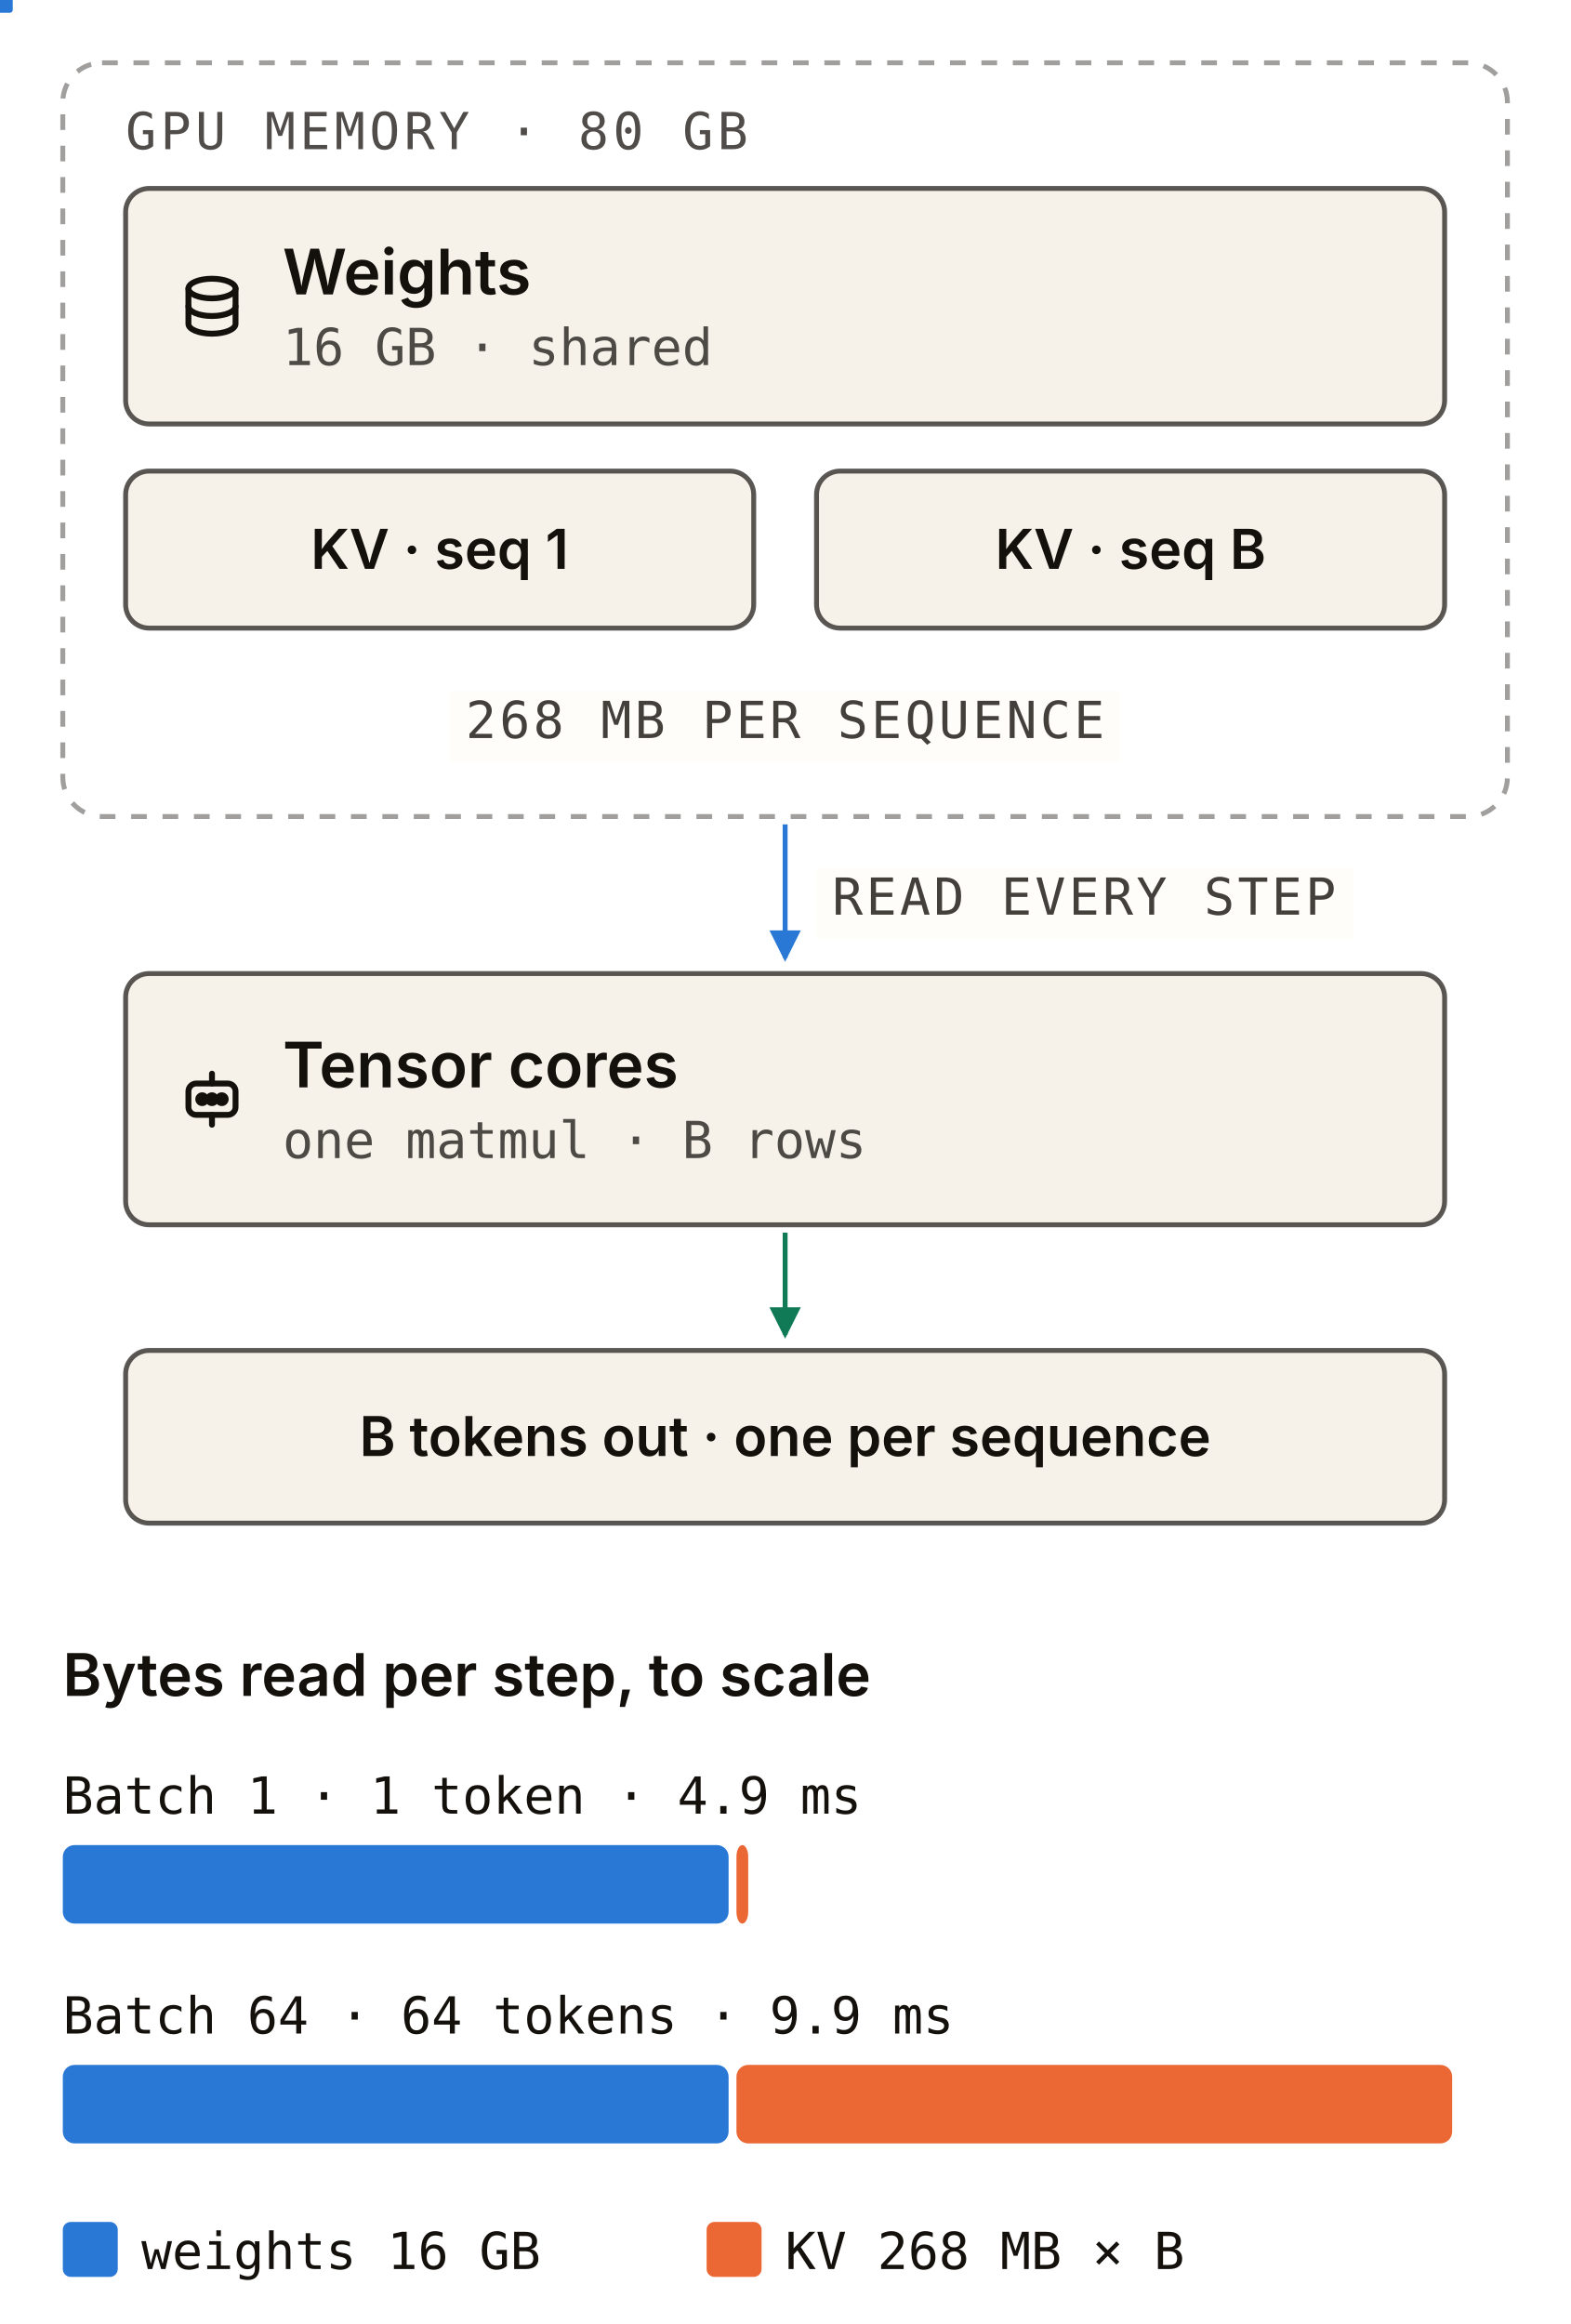
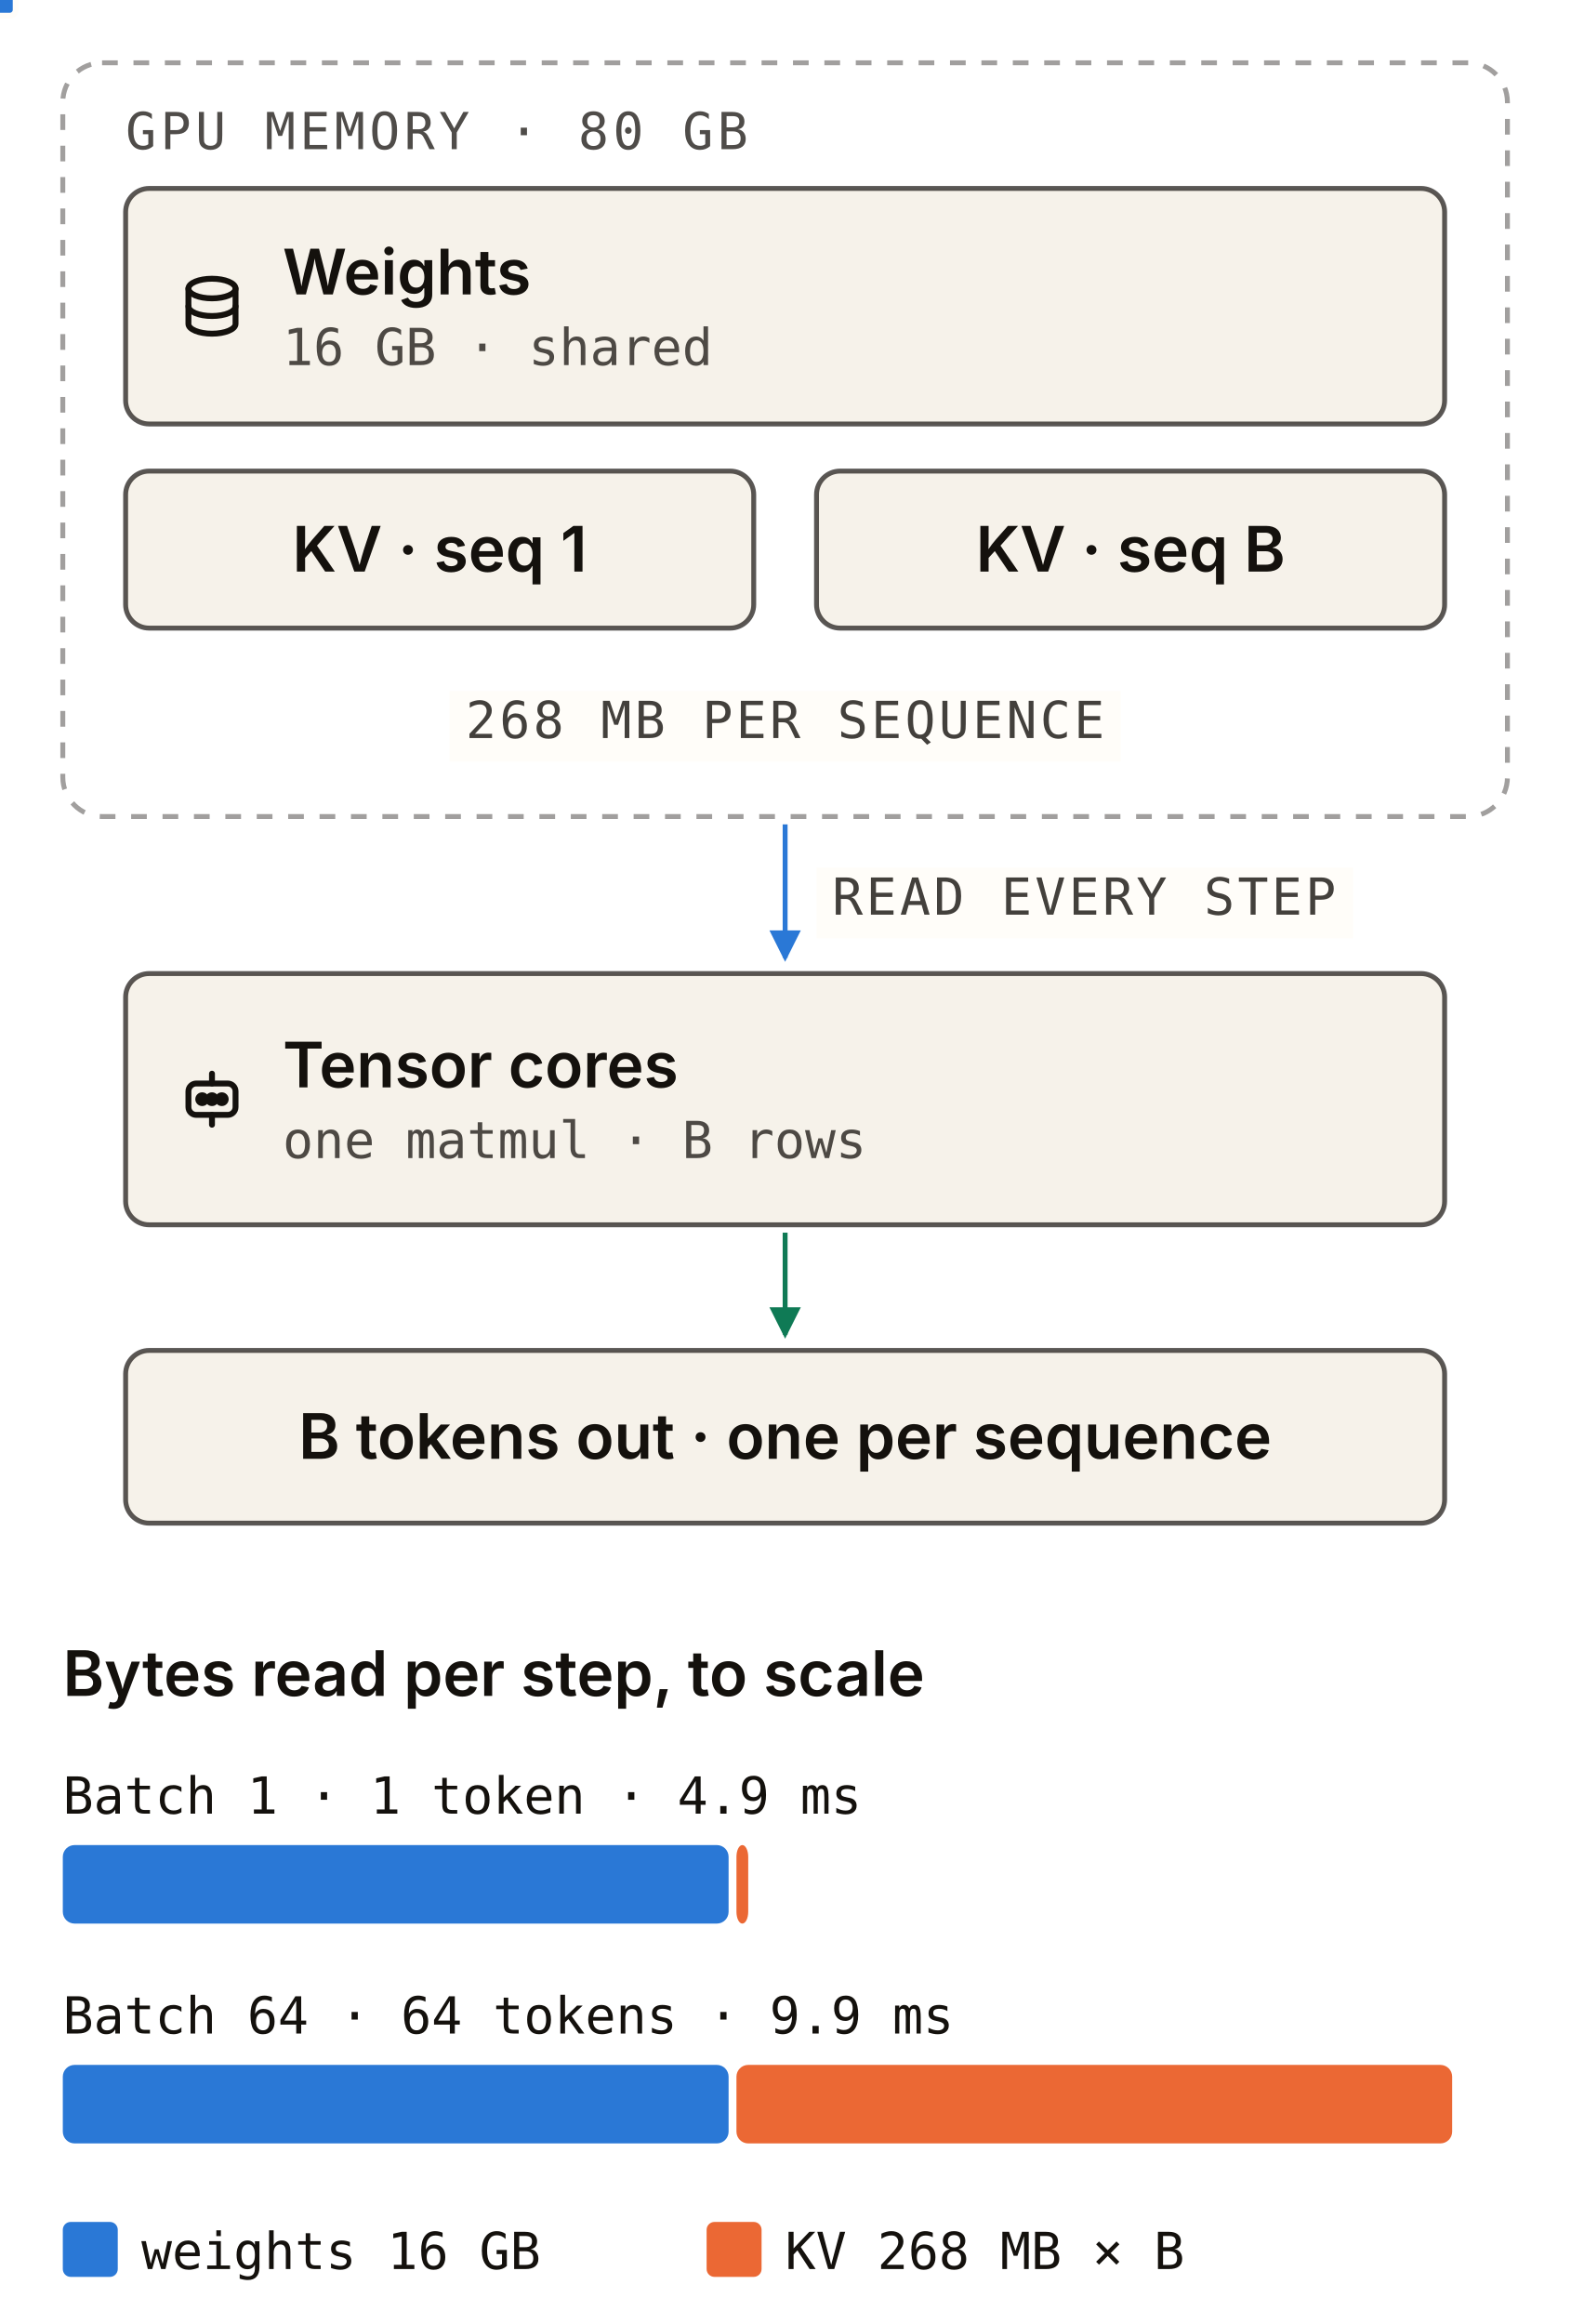
- <svg xmlns="http://www.w3.org/2000/svg" viewBox="0 0 400 592" width="400" height="592" color="#14110d" font-family="ui-sans-serif, system-ui, -apple-system, 'Segoe UI', Inter, Helvetica, Arial, sans-serif" role="img" aria-label="One decode step: the weights (16 GB, shared) and each sequence's KV cache (268 MB each) are read from GPU memory every step, one matmul runs over B rows, and B tokens come out, one per sequence. At batch 1 the step reads 16.3 GB for 1 token in 4.9 ms; at batch 64 it reads 33.2 GB for 64 tokens in 9.9 ms.">
+ <svg xmlns="http://www.w3.org/2000/svg" viewBox="0 0 400 592" width="350" height="518" color="#14110d" font-family="ui-sans-serif, system-ui, -apple-system, 'Segoe UI', Inter, Helvetica, Arial, sans-serif" role="img" aria-label="One decode step: the weights (16 GB, shared) and each sequence's KV cache (268 MB each) are read from GPU memory every step, one matmul runs over B rows, and B tokens come out, one per sequence. At batch 1 the step reads 16.3 GB for 1 token in 4.9 ms; at batch 64 it reads 33.2 GB for 64 tokens in 9.9 ms.">
  <style>text{user-select:none}</style>
  <g transform="translate(0,0)">
    <defs>
      <marker id="gbm-head" markerWidth="8" markerHeight="8" refX="7" refY="4" orient="auto-start-reverse" markerUnits="userSpaceOnUse">
        <path d="M0,0 L8,4 L0,8 z" fill="currentColor" />
      </marker>
      <marker id="gbm-head-accent" markerWidth="8" markerHeight="8" refX="7" refY="4" orient="auto-start-reverse" markerUnits="userSpaceOnUse">
        <path d="M0,0 L8,4 L0,8 z" fill="#0f7a55" />
      </marker>
      <marker id="gbm-head-request" markerWidth="8" markerHeight="8" refX="7" refY="4" orient="auto-start-reverse" markerUnits="userSpaceOnUse">
        <path d="M0,0 L8,4 L0,8 z" fill="#2a78d6" />
      </marker>
      <marker id="gbm-head-response" markerWidth="8" markerHeight="8" refX="7" refY="4" orient="auto-start-reverse" markerUnits="userSpaceOnUse">
        <path d="M0,0 L8,4 L0,8 z" fill="#0f7a55" />
      </marker>
      <marker id="gbm-head-change" markerWidth="8" markerHeight="8" refX="7" refY="4" orient="auto-start-reverse" markerUnits="userSpaceOnUse">
        <path d="M0,0 L8,4 L0,8 z" fill="#eb6834" />
      </marker>
    </defs>
    <g data-uipack="group">
      <g class="uipack__group-frame">
        <rect x="16" y="16" width="368" height="192" rx="10" fill="none" stroke="currentColor" stroke-opacity="0.4" stroke-width="1.25" stroke-dasharray="4 4" />
        <text x="32" y="38" font-size="13" font-family="ui-monospace, SFMono-Regular, Menlo, Consolas, monospace" letter-spacing=".08em" fill="currentColor" fill-opacity="0.75">GPU MEMORY · 80 GB</text>
      </g>
    </g>
    <g data-uipack="node">
      <rect x="32" y="48" width="336" height="60" rx="6" fill="#f6f2ea" stroke="currentColor" stroke-opacity="0.7" stroke-width="1.25" />
      <path class="uipack__touch-target" d="M 32 48 h 336 v 60 h -336 Z" fill="transparent" stroke="none" aria-hidden="true" />
      <g transform="translate(46, 70)" fill="none" stroke="currentColor" stroke-width="1.5" stroke-linecap="round" stroke-linejoin="round">
        <ellipse cx="8" cy="3.5" rx="6" ry="2.5" />
        <path d="M2 3.5v9c0 1.4 2.7 2.5 6 2.5s6-1.1 6-2.5v-9" />
        <path d="M2 8c0 1.4 2.7 2.5 6 2.5s6-1.1 6-2.5" />
      </g>
      <text x="72" y="75" text-anchor="start" font-size="16" font-weight="600" fill="currentColor">Weights</text>
      <text x="72" y="93" text-anchor="start" font-size="13" font-family="ui-monospace, SFMono-Regular, Menlo, Consolas, monospace" fill="currentColor" fill-opacity="0.75">16 GB · shared</text>
    </g>
    <g data-uipack="node">
      <rect x="32" y="120" width="160" height="40" rx="6" fill="#f6f2ea" stroke="currentColor" stroke-opacity="0.7" stroke-width="1.25" />
      <path class="uipack__touch-target" d="M 32 113 h 160 v 54 h -160 Z" fill="transparent" stroke="none" aria-hidden="true" />
-       <text x="112" y="144.9" text-anchor="middle" font-size="14" font-weight="600" fill="currentColor">KV · seq 1</text>
+       <text x="112" y="145.6" text-anchor="middle" font-size="16" font-weight="600" fill="currentColor">KV · seq 1</text>
    </g>
    <g data-uipack="node">
      <rect x="208" y="120" width="160" height="40" rx="6" fill="#f6f2ea" stroke="currentColor" stroke-opacity="0.7" stroke-width="1.25" />
      <path class="uipack__touch-target" d="M 208 113 h 160 v 54 h -160 Z" fill="transparent" stroke="none" aria-hidden="true" />
-       <text x="288" y="144.9" text-anchor="middle" font-size="14" font-weight="600" fill="currentColor">KV · seq B</text>
+       <text x="288" y="145.6" text-anchor="middle" font-size="16" font-weight="600" fill="currentColor">KV · seq B</text>
    </g>
    <g data-uipack="label">
      <rect x="114.49" y="176" width="171.02" height="18" fill="#fffdf9" />
      <text x="200" y="188" text-anchor="middle" font-size="13" font-family="ui-monospace, SFMono-Regular, Menlo, Consolas, monospace" letter-spacing=".06em" fill="currentColor" fill-opacity="0.8">268 MB PER SEQUENCE</text>
    </g>
    <path data-uipack="connector" data-kind="request" d="M200,210 L200,244" fill="none" stroke="#2a78d6" stroke-opacity="1" stroke-width="1.25" marker-end="url(#gbm-head-request)" />
    <g data-uipack="packet" data-kind="request">
      <g>
        <rect x="-4" y="-4" width="8" height="8" rx="1.5" fill="#2a78d6" stroke="#fffdf9" stroke-width="1.5" />
        <animateTransform attributeName="transform" type="scale" dur="0.9s" begin="0s" repeatCount="indefinite" calcMode="spline" values="0;1.2;1;1;0" keyTimes="0;0.12;0.2;0.8;1" keySplines="0.2 0.9 0.3 1;0.4 0 0.6 1;0 0 1 1;0.6 0 0.9 0.4" />
      </g>
      <animateMotion dur="0.9s" begin="0s" repeatCount="indefinite" path="M200,214 L200,236" calcMode="linear" />
    </g>
    <g data-uipack="label">
      <rect x="208" y="221" width="136.7" height="18" fill="#fffdf9" />
      <text x="212" y="233" text-anchor="start" font-size="13" font-family="ui-monospace, SFMono-Regular, Menlo, Consolas, monospace" letter-spacing=".06em" fill="currentColor" fill-opacity="0.8">READ EVERY STEP</text>
    </g>
    <g data-uipack="node">
      <rect x="32" y="248" width="336" height="64" rx="6" fill="#f6f2ea" stroke="currentColor" stroke-opacity="0.7" stroke-width="1.25" />
      <path class="uipack__touch-target" d="M 32 248 h 336 v 64 h -336 Z" fill="transparent" stroke="none" aria-hidden="true" />
      <g transform="translate(46, 272)" fill="none" stroke="currentColor" stroke-width="1.5" stroke-linecap="round" stroke-linejoin="round">
        <rect x="2" y="4" width="12" height="8" rx="2" />
        <circle cx="5.5" cy="8" r="1" fill="currentColor" />
        <circle cx="8" cy="8" r="1" fill="currentColor" />
        <circle cx="10.5" cy="8" r="1" fill="currentColor" />
        <path d="M8 1.5V4M8 12v2.5" />
      </g>
      <text x="72" y="277" text-anchor="start" font-size="16" font-weight="600" fill="currentColor">Tensor cores</text>
      <text x="72" y="295" text-anchor="start" font-size="13" font-family="ui-monospace, SFMono-Regular, Menlo, Consolas, monospace" fill="currentColor" fill-opacity="0.75">one matmul · B rows</text>
    </g>
    <path data-uipack="connector" data-kind="response" d="M200,314 L200,340" fill="none" stroke="#0f7a55" stroke-opacity="1" stroke-width="1.25" marker-end="url(#gbm-head-response)" />
    <g data-uipack="node">
      <rect x="32" y="344" width="336" height="44" rx="6" fill="#f6f2ea" stroke="currentColor" stroke-opacity="0.7" stroke-width="1.25" />
      <path class="uipack__touch-target" d="M 32 339 h 336 v 54 h -336 Z" fill="transparent" stroke="none" aria-hidden="true" />
-       <text x="200" y="370.9" text-anchor="middle" font-size="14" font-weight="600" fill="currentColor">B tokens out · one per sequence</text>
+       <text x="200" y="371.6" text-anchor="middle" font-size="16" font-weight="600" fill="currentColor">B tokens out · one per sequence</text>
    </g>
-     <text x="16" y="432" font-size="15" font-family="ui-sans-serif, system-ui, -apple-system, 'Segoe UI', Inter, Helvetica, Arial, sans-serif" font-weight="600" text-anchor="start" fill="currentColor" fill-opacity="1">Bytes read per step, to scale</text>
+     <text x="16" y="432" font-size="16" font-family="ui-sans-serif, system-ui, -apple-system, 'Segoe UI', Inter, Helvetica, Arial, sans-serif" font-weight="600" text-anchor="start" fill="currentColor" fill-opacity="1">Bytes read per step, to scale</text>
    <text x="16" y="462" font-size="13" font-family="ui-monospace, SFMono-Regular, Menlo, Consolas, monospace" font-weight="400" text-anchor="start" fill="currentColor" fill-opacity="1">Batch 1 · 1 token · 4.9 ms</text>
    <rect x="16" y="470" width="169.6" height="20" rx="3" fill="#2a78d6" />
    <rect x="187.6" y="470" width="3" height="20" rx="3" fill="#eb6834" />
    <text x="16" y="518" font-size="13" font-family="ui-monospace, SFMono-Regular, Menlo, Consolas, monospace" font-weight="400" text-anchor="start" fill="currentColor" fill-opacity="1">Batch 64 · 64 tokens · 9.9 ms</text>
    <rect x="16" y="526" width="169.6" height="20" rx="3" fill="#2a78d6" />
    <rect x="187.6" y="526" width="182.32" height="20" rx="3" fill="#eb6834" />
    <rect x="16" y="566" width="14" height="14" rx="2" fill="#2a78d6" />
    <text x="36" y="578" font-size="13" font-family="ui-monospace, SFMono-Regular, Menlo, Consolas, monospace" font-weight="400" text-anchor="start" fill="currentColor" fill-opacity="1">weights 16 GB</text>
    <rect x="180" y="566" width="14" height="14" rx="2" fill="#eb6834" />
    <text x="200" y="578" font-size="13" font-family="ui-monospace, SFMono-Regular, Menlo, Consolas, monospace" font-weight="400" text-anchor="start" fill="currentColor" fill-opacity="1">KV 268 MB × B</text>
  </g>
</svg>
